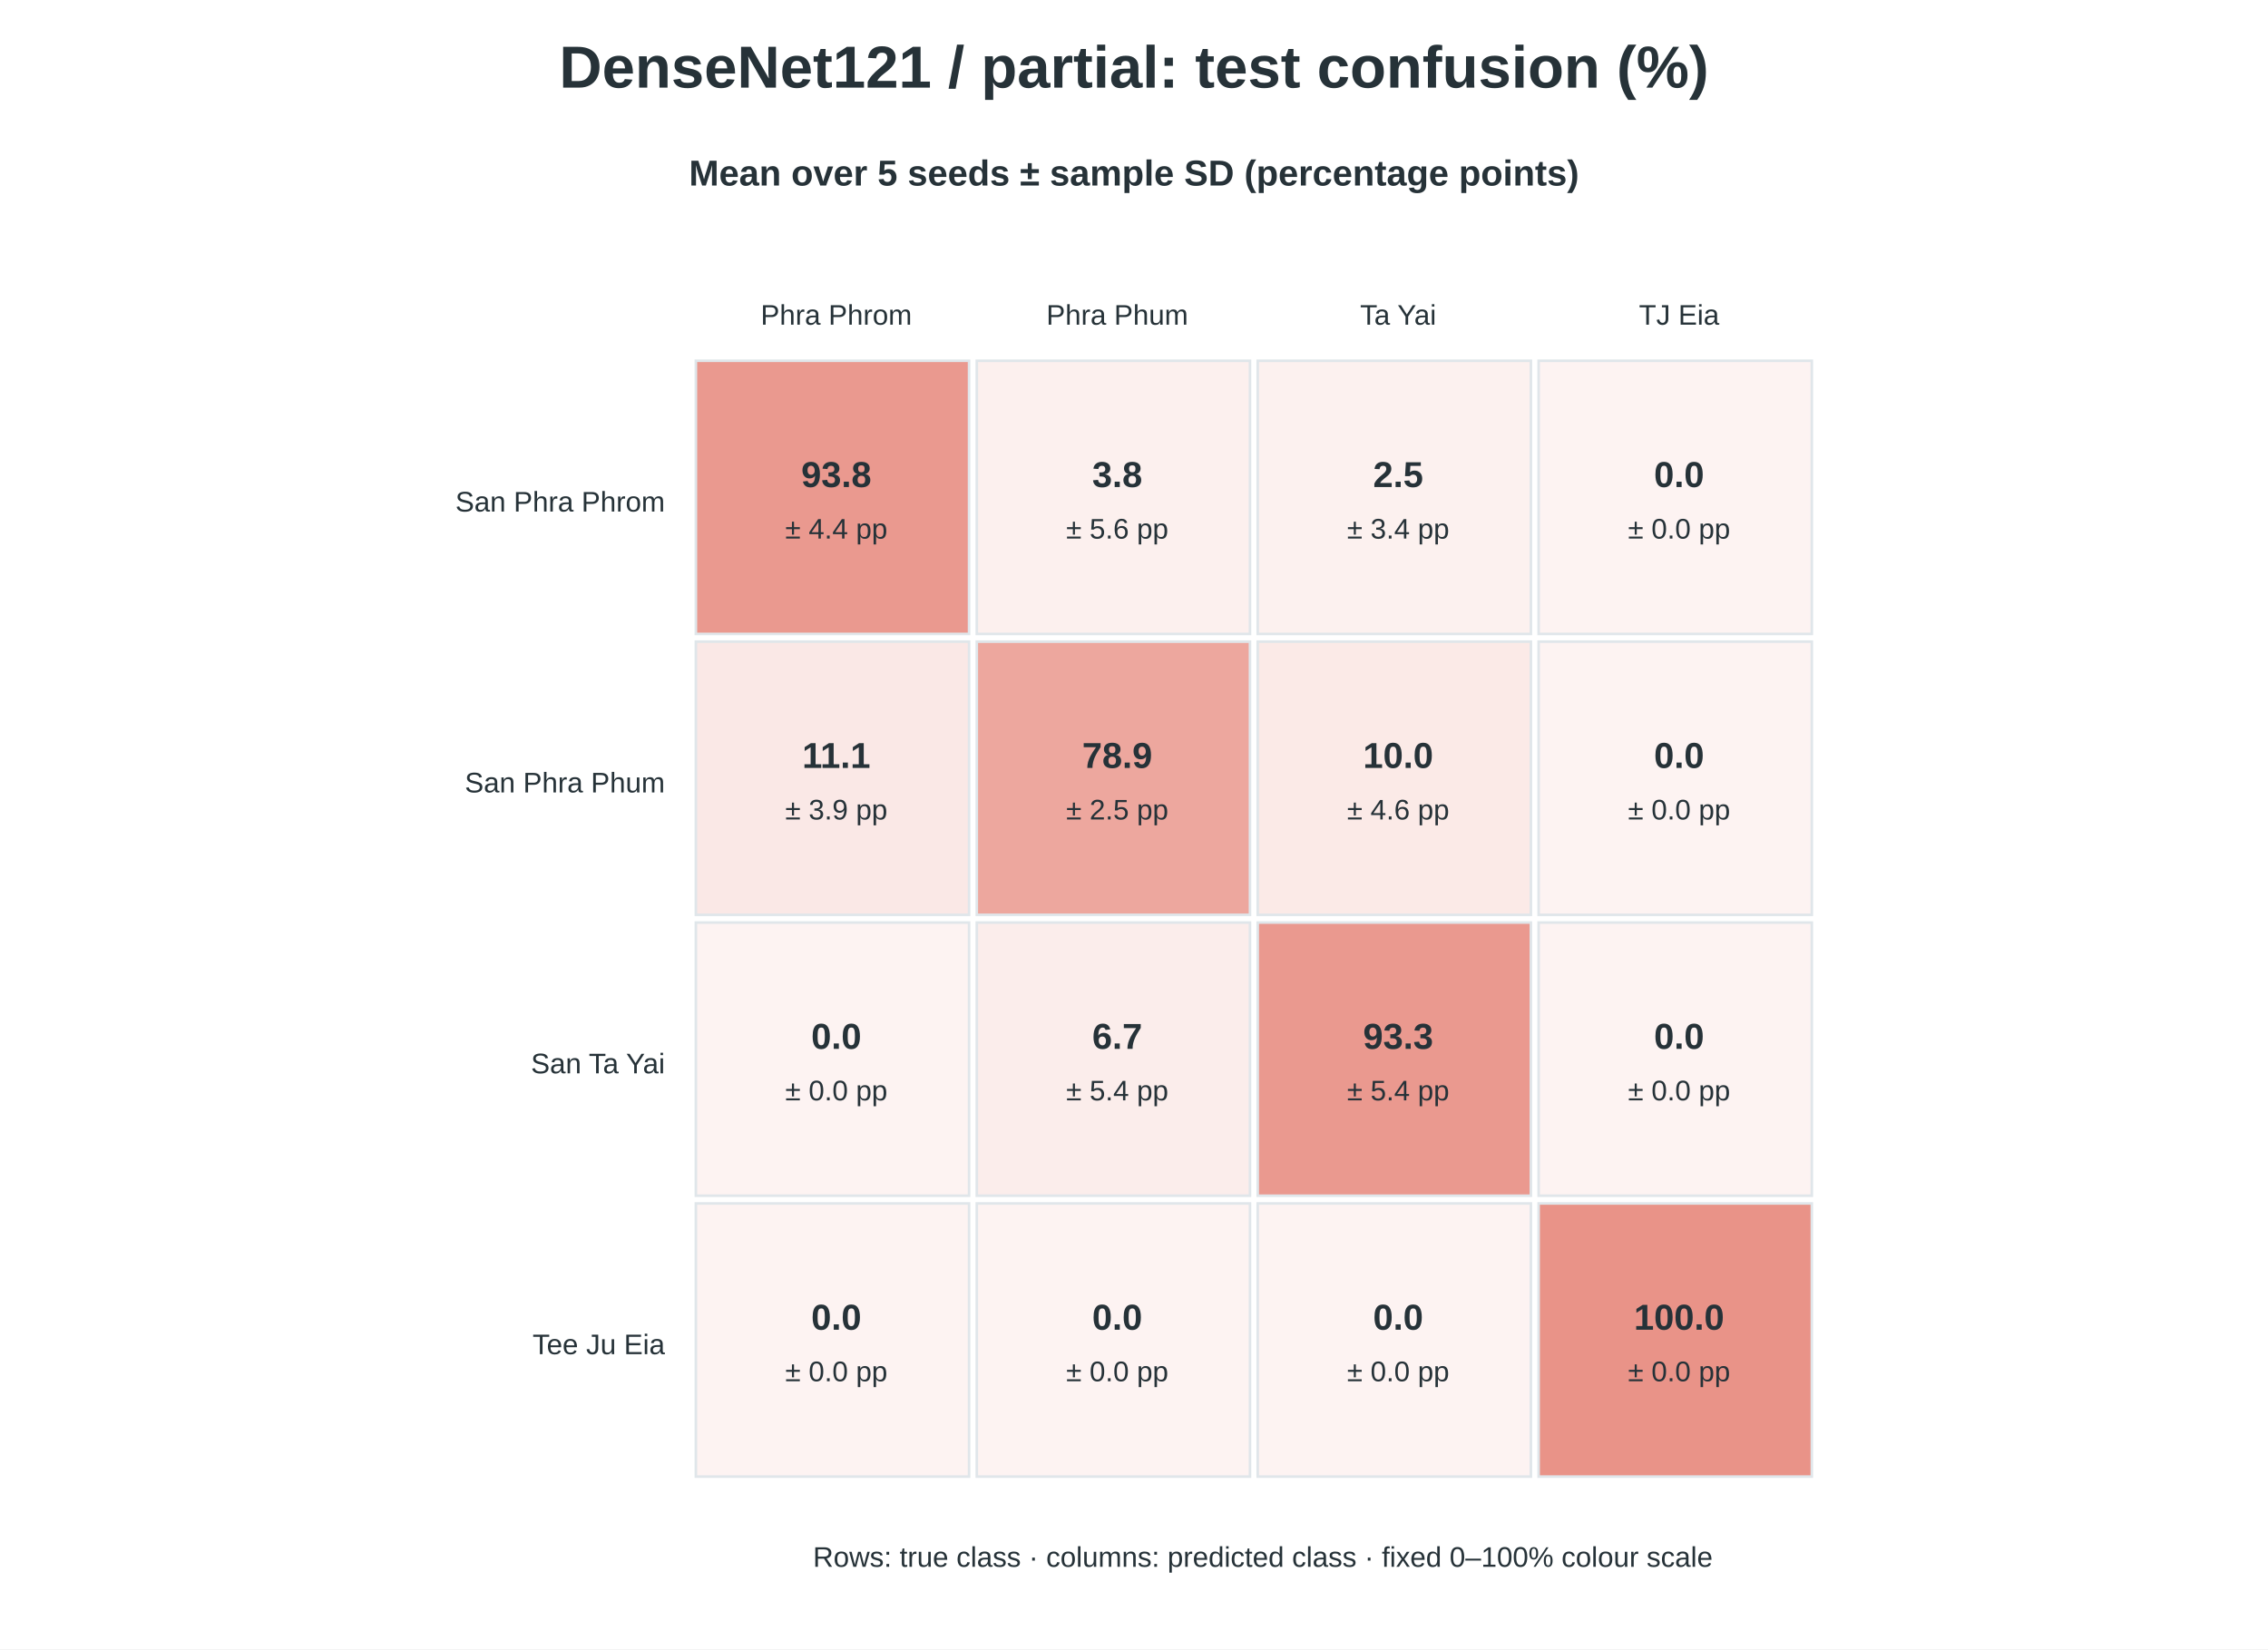
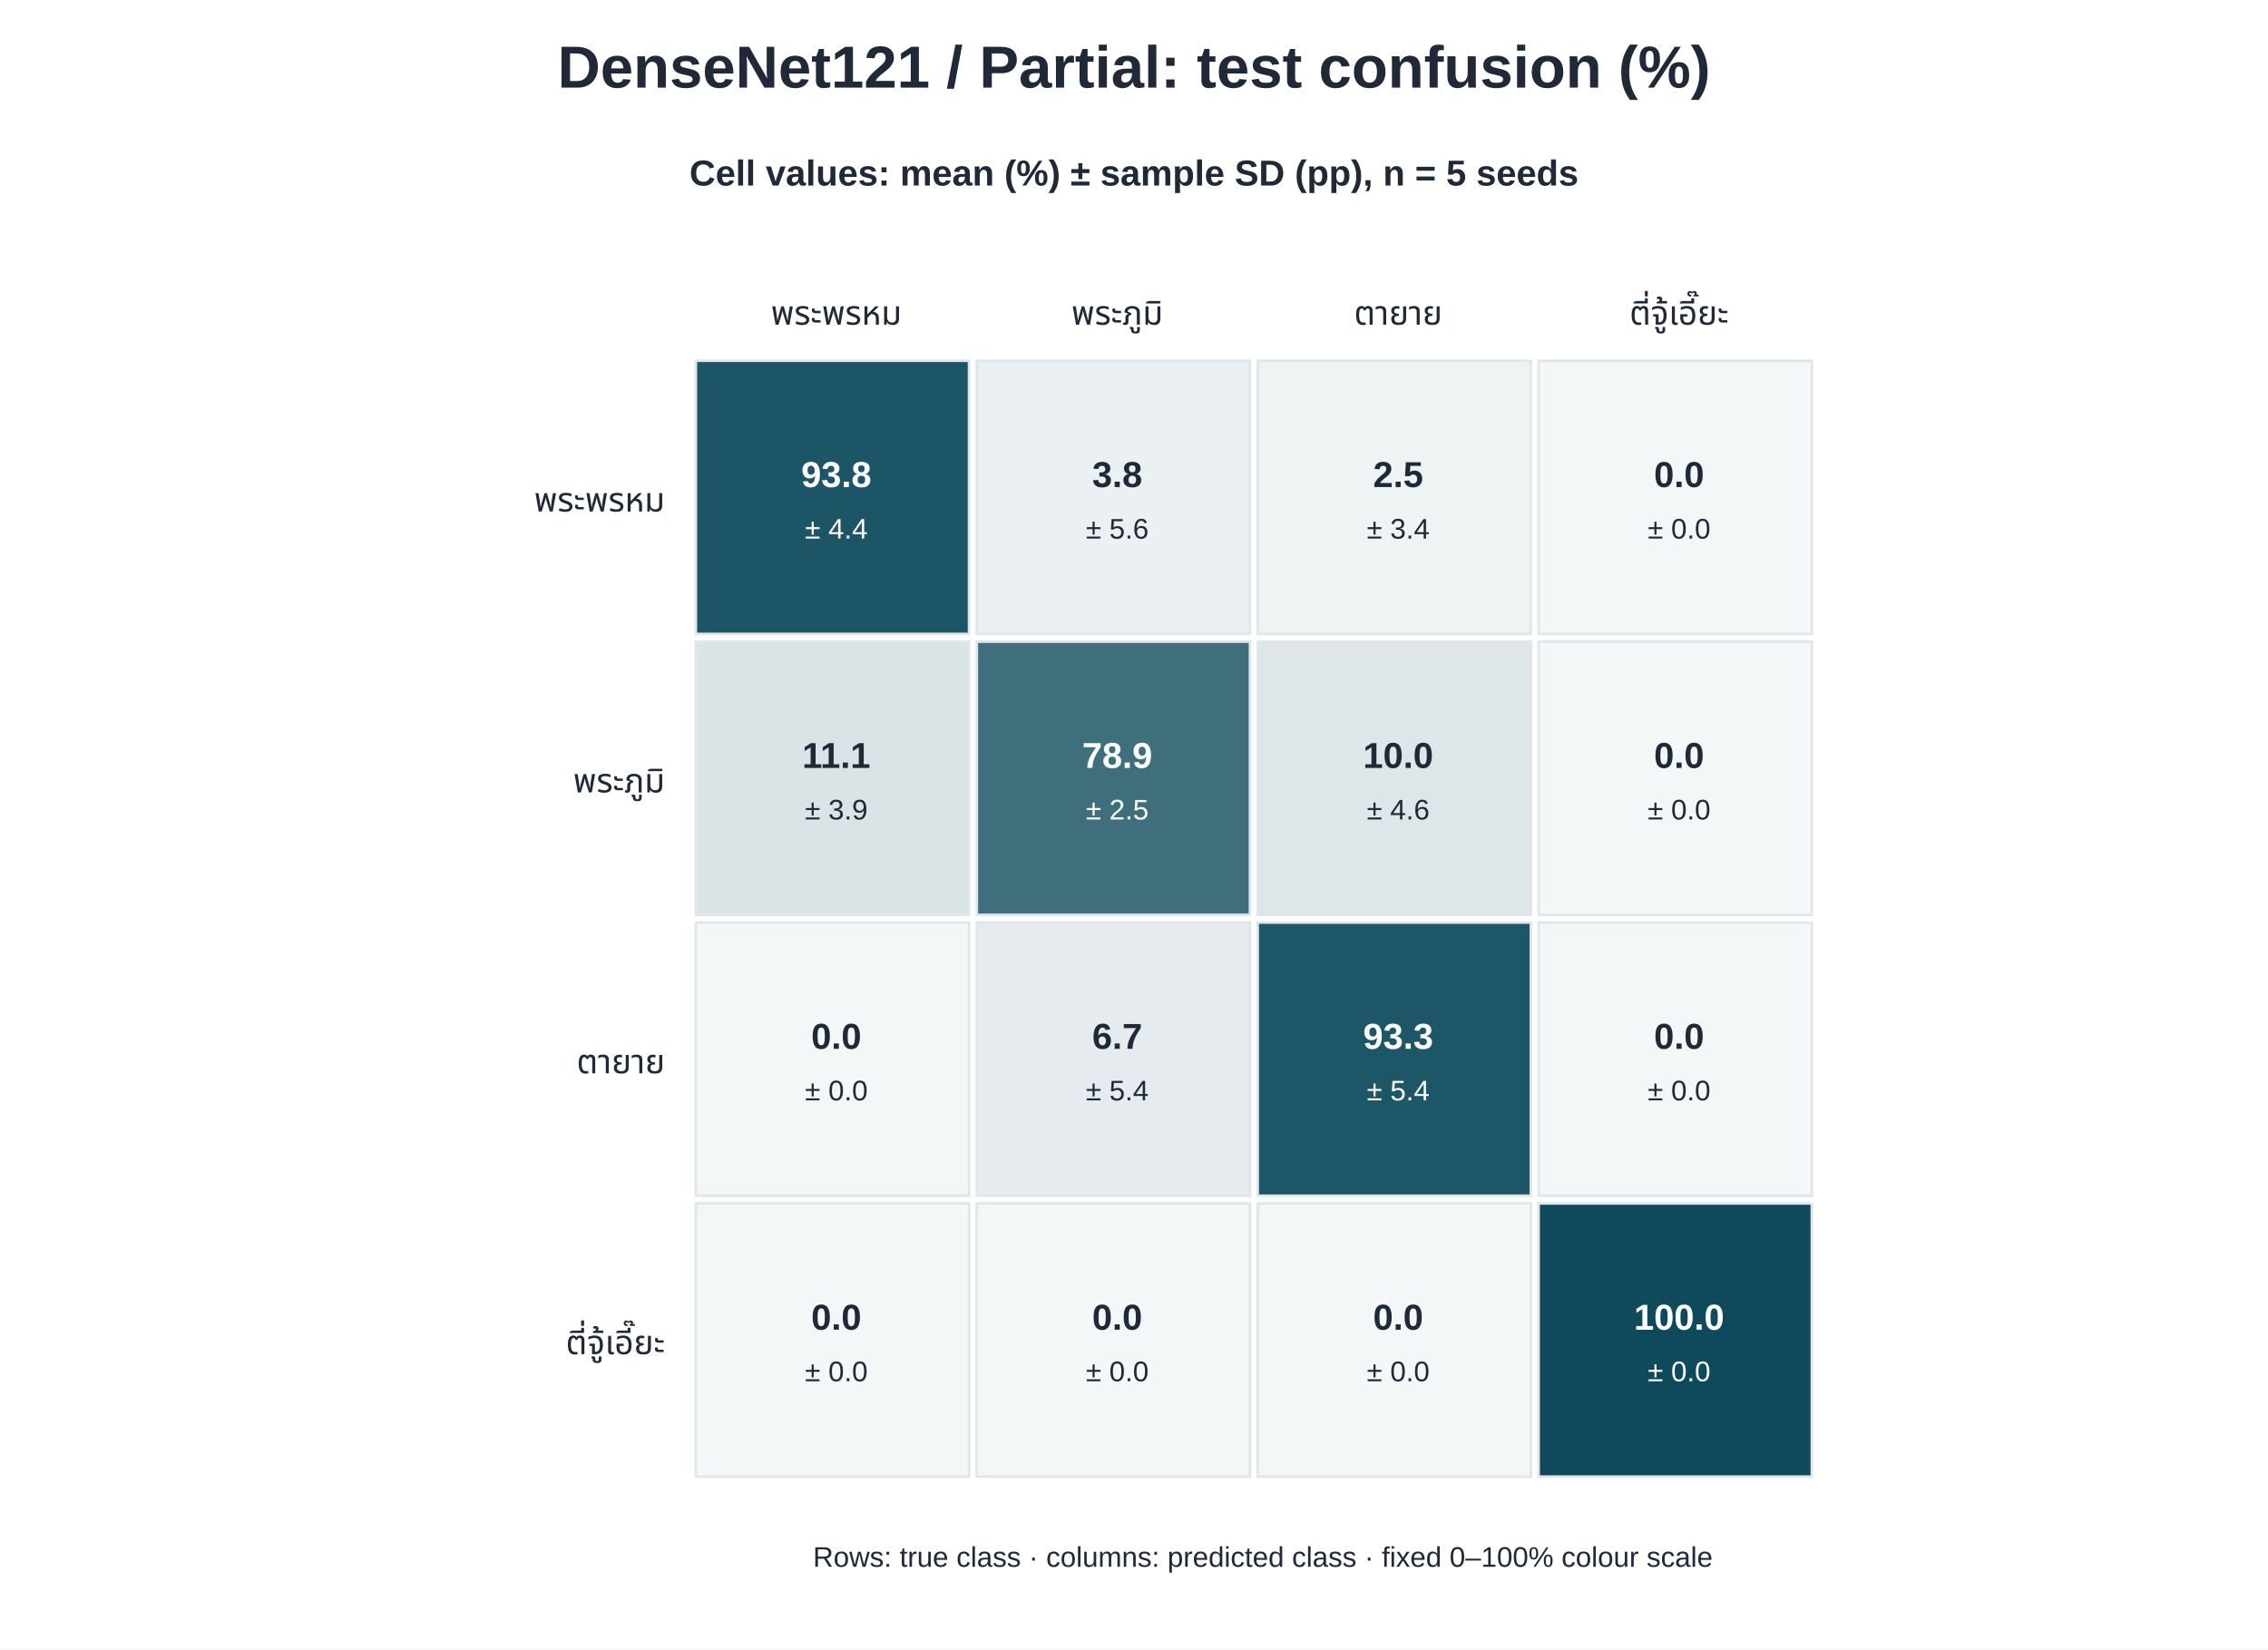
- <svg xmlns="http://www.w3.org/2000/svg" viewBox="0 0 880 640" role="img" aria-label="DenseNet121 / partial: test confusion (%)">
+ <svg xmlns="http://www.w3.org/2000/svg" viewBox="0 0 880 640" role="img" aria-label="DenseNet121 / Partial: test confusion (%)">
  <rect width="880" height="640" fill="white" />
-   <style>text{font-family:Arial,Helvetica,sans-serif;fill:#263238}.title{font-size:23px;font-weight:700}.sub{font-size:14px;font-weight:600}.label{font-size:13px}.small{font-size:11px}.axis{stroke:#87929b;stroke-width:1}.grid{stroke:#e7ebee;stroke-width:1}</style>
-   <text x="440" y="34" class="title" text-anchor="middle">DenseNet121 / partial: test confusion (%)</text>
-   <text x="440" y="72" class="sub" text-anchor="middle">Mean over 5 seeds ± sample SD (percentage points)</text>
-   <text x="324.5" y="126" class="small" text-anchor="middle">Phra Phrom</text>
-   <text x="258" y="198.5" class="small" text-anchor="end">San Phra Phrom</text>
-   <rect x="270" y="140" width="106" height="106" fill="rgb(234,153,143)" stroke="#e0e6ea" />
-   <text x="324.5" y="189" class="sub" text-anchor="middle">93.8</text>
-   <text x="324.5" y="209" class="small" text-anchor="middle">± 4.4 pp</text>
-   <rect x="379" y="140" width="106" height="106" fill="rgb(252,240,238)" stroke="#e0e6ea" />
+   <style>text{font-family:Arial,"Noto Sans Thai","Leelawadee UI",Tahoma,sans-serif;fill:#1F2937}.title{font-size:23px;font-weight:700}.sub{font-size:14px;font-weight:600}.label{font-size:13px}.small{font-size:11px}.axis{stroke-width:1}.grid{stroke:#E5E7EB;stroke-width:1}</style>
+   <text x="440" y="34" class="title" text-anchor="middle">DenseNet121 / Partial: test confusion (%)</text>
+   <text x="440" y="72" class="sub" text-anchor="middle">Cell values: mean (%) ± sample SD (pp), n = 5 seeds</text>
+   <text x="324.5" y="126" class="label" text-anchor="middle">พระพรหม</text>
+   <text x="258" y="198.5" class="label" text-anchor="end">พระพรหม</text>
+   <rect x="270" y="140" width="106" height="106" fill="rgb(28,85,102)" stroke="#e0e6ea" />
+   <text x="324.5" y="189" class="sub" text-anchor="middle" style="fill:white">93.8</text>
+   <text x="324.5" y="209" class="small" text-anchor="middle" style="fill:white">± 4.4</text>
+   <rect x="379" y="140" width="106" height="106" fill="rgb(235,241,242)" stroke="#e0e6ea" />
  <text x="433.5" y="189" class="sub" text-anchor="middle">3.8</text>
-   <text x="433.5" y="209" class="small" text-anchor="middle">± 5.6 pp</text>
-   <rect x="488" y="140" width="106" height="106" fill="rgb(252,241,239)" stroke="#e0e6ea" />
+   <text x="433.5" y="209" class="small" text-anchor="middle">± 5.6</text>
+   <rect x="488" y="140" width="106" height="106" fill="rgb(238,243,244)" stroke="#e0e6ea" />
  <text x="542.5" y="189" class="sub" text-anchor="middle">2.5</text>
-   <text x="542.5" y="209" class="small" text-anchor="middle">± 3.4 pp</text>
-   <rect x="597" y="140" width="106" height="106" fill="rgb(253,243,242)" stroke="#e0e6ea" />
+   <text x="542.5" y="209" class="small" text-anchor="middle">± 3.4</text>
+   <rect x="597" y="140" width="106" height="106" fill="rgb(244,247,248)" stroke="#e0e6ea" />
  <text x="651.5" y="189" class="sub" text-anchor="middle">0.0</text>
-   <text x="651.5" y="209" class="small" text-anchor="middle">± 0.0 pp</text>
-   <text x="433.5" y="126" class="small" text-anchor="middle">Phra Phum</text>
-   <text x="258" y="307.5" class="small" text-anchor="end">San Phra Phum</text>
-   <rect x="270" y="249" width="106" height="106" fill="rgb(250,232,230)" stroke="#e0e6ea" />
+   <text x="651.5" y="209" class="small" text-anchor="middle">± 0.0</text>
+   <text x="433.5" y="126" class="label" text-anchor="middle">พระภูมิ</text>
+   <text x="258" y="307.5" class="label" text-anchor="end">พระภูมิ</text>
+   <rect x="270" y="249" width="106" height="106" fill="rgb(218,228,231)" stroke="#e0e6ea" />
  <text x="324.5" y="298" class="sub" text-anchor="middle">11.1</text>
-   <text x="324.5" y="318" class="small" text-anchor="middle">± 3.9 pp</text>
-   <rect x="379" y="249" width="106" height="106" fill="rgb(237,167,158)" stroke="#e0e6ea" />
-   <text x="433.5" y="298" class="sub" text-anchor="middle">78.9</text>
-   <text x="433.5" y="318" class="small" text-anchor="middle">± 2.5 pp</text>
-   <rect x="488" y="249" width="106" height="106" fill="rgb(251,234,231)" stroke="#e0e6ea" />
+   <text x="324.5" y="318" class="small" text-anchor="middle">± 3.9</text>
+   <rect x="379" y="249" width="106" height="106" fill="rgb(63,111,125)" stroke="#e0e6ea" />
+   <text x="433.5" y="298" class="sub" text-anchor="middle" style="fill:white">78.9</text>
+   <text x="433.5" y="318" class="small" text-anchor="middle" style="fill:white">± 2.5</text>
+   <rect x="488" y="249" width="106" height="106" fill="rgb(221,230,232)" stroke="#e0e6ea" />
  <text x="542.5" y="298" class="sub" text-anchor="middle">10.0</text>
-   <text x="542.5" y="318" class="small" text-anchor="middle">± 4.6 pp</text>
-   <rect x="597" y="249" width="106" height="106" fill="rgb(253,243,242)" stroke="#e0e6ea" />
+   <text x="542.5" y="318" class="small" text-anchor="middle">± 4.6</text>
+   <rect x="597" y="249" width="106" height="106" fill="rgb(244,247,248)" stroke="#e0e6ea" />
  <text x="651.5" y="298" class="sub" text-anchor="middle">0.0</text>
-   <text x="651.5" y="318" class="small" text-anchor="middle">± 0.0 pp</text>
-   <text x="542.5" y="126" class="small" text-anchor="middle">Ta Yai</text>
-   <text x="258" y="416.5" class="small" text-anchor="end">San Ta Yai</text>
-   <rect x="270" y="358" width="106" height="106" fill="rgb(253,243,242)" stroke="#e0e6ea" />
+   <text x="651.5" y="318" class="small" text-anchor="middle">± 0.0</text>
+   <text x="542.5" y="126" class="label" text-anchor="middle">ตายาย</text>
+   <text x="258" y="416.5" class="label" text-anchor="end">ตายาย</text>
+   <rect x="270" y="358" width="106" height="106" fill="rgb(244,247,248)" stroke="#e0e6ea" />
  <text x="324.5" y="407" class="sub" text-anchor="middle">0.0</text>
-   <text x="324.5" y="427" class="small" text-anchor="middle">± 0.0 pp</text>
-   <rect x="379" y="358" width="106" height="106" fill="rgb(251,237,235)" stroke="#e0e6ea" />
+   <text x="324.5" y="427" class="small" text-anchor="middle">± 0.0</text>
+   <rect x="379" y="358" width="106" height="106" fill="rgb(229,235,238)" stroke="#e0e6ea" />
  <text x="433.5" y="407" class="sub" text-anchor="middle">6.7</text>
-   <text x="433.5" y="427" class="small" text-anchor="middle">± 5.4 pp</text>
-   <rect x="488" y="358" width="106" height="106" fill="rgb(234,153,143)" stroke="#e0e6ea" />
-   <text x="542.5" y="407" class="sub" text-anchor="middle">93.3</text>
-   <text x="542.5" y="427" class="small" text-anchor="middle">± 5.4 pp</text>
-   <rect x="597" y="358" width="106" height="106" fill="rgb(253,243,242)" stroke="#e0e6ea" />
+   <text x="433.5" y="427" class="small" text-anchor="middle">± 5.4</text>
+   <rect x="488" y="358" width="106" height="106" fill="rgb(29,86,102)" stroke="#e0e6ea" />
+   <text x="542.5" y="407" class="sub" text-anchor="middle" style="fill:white">93.3</text>
+   <text x="542.5" y="427" class="small" text-anchor="middle" style="fill:white">± 5.4</text>
+   <rect x="597" y="358" width="106" height="106" fill="rgb(244,247,248)" stroke="#e0e6ea" />
  <text x="651.5" y="407" class="sub" text-anchor="middle">0.0</text>
-   <text x="651.5" y="427" class="small" text-anchor="middle">± 0.0 pp</text>
-   <text x="651.5" y="126" class="small" text-anchor="middle">TJ Eia</text>
-   <text x="258" y="525.5" class="small" text-anchor="end">Tee Ju Eia</text>
-   <rect x="270" y="467" width="106" height="106" fill="rgb(253,243,242)" stroke="#e0e6ea" />
+   <text x="651.5" y="427" class="small" text-anchor="middle">± 0.0</text>
+   <text x="651.5" y="126" class="label" text-anchor="middle">ตี่จู้เอี๊ยะ</text>
+   <text x="258" y="525.5" class="label" text-anchor="end">ตี่จู้เอี๊ยะ</text>
+   <rect x="270" y="467" width="106" height="106" fill="rgb(244,247,248)" stroke="#e0e6ea" />
  <text x="324.5" y="516" class="sub" text-anchor="middle">0.0</text>
-   <text x="324.5" y="536" class="small" text-anchor="middle">± 0.0 pp</text>
-   <rect x="379" y="467" width="106" height="106" fill="rgb(253,243,242)" stroke="#e0e6ea" />
+   <text x="324.5" y="536" class="small" text-anchor="middle">± 0.0</text>
+   <rect x="379" y="467" width="106" height="106" fill="rgb(244,247,248)" stroke="#e0e6ea" />
  <text x="433.5" y="516" class="sub" text-anchor="middle">0.0</text>
-   <text x="433.5" y="536" class="small" text-anchor="middle">± 0.0 pp</text>
-   <rect x="488" y="467" width="106" height="106" fill="rgb(253,243,242)" stroke="#e0e6ea" />
+   <text x="433.5" y="536" class="small" text-anchor="middle">± 0.0</text>
+   <rect x="488" y="467" width="106" height="106" fill="rgb(244,247,248)" stroke="#e0e6ea" />
  <text x="542.5" y="516" class="sub" text-anchor="middle">0.0</text>
-   <text x="542.5" y="536" class="small" text-anchor="middle">± 0.0 pp</text>
-   <rect x="597" y="467" width="106" height="106" fill="rgb(233,147,136)" stroke="#e0e6ea" />
-   <text x="651.5" y="516" class="sub" text-anchor="middle">100.0</text>
-   <text x="651.5" y="536" class="small" text-anchor="middle">± 0.0 pp</text>
+   <text x="542.5" y="536" class="small" text-anchor="middle">± 0.0</text>
+   <rect x="597" y="467" width="106" height="106" fill="rgb(14,74,92)" stroke="#e0e6ea" />
+   <text x="651.5" y="516" class="sub" text-anchor="middle" style="fill:white">100.0</text>
+   <text x="651.5" y="536" class="small" text-anchor="middle" style="fill:white">± 0.0</text>
  <text x="490" y="608" class="small" text-anchor="middle">Rows: true class · columns: predicted class · fixed 0–100% colour scale</text>
</svg>
